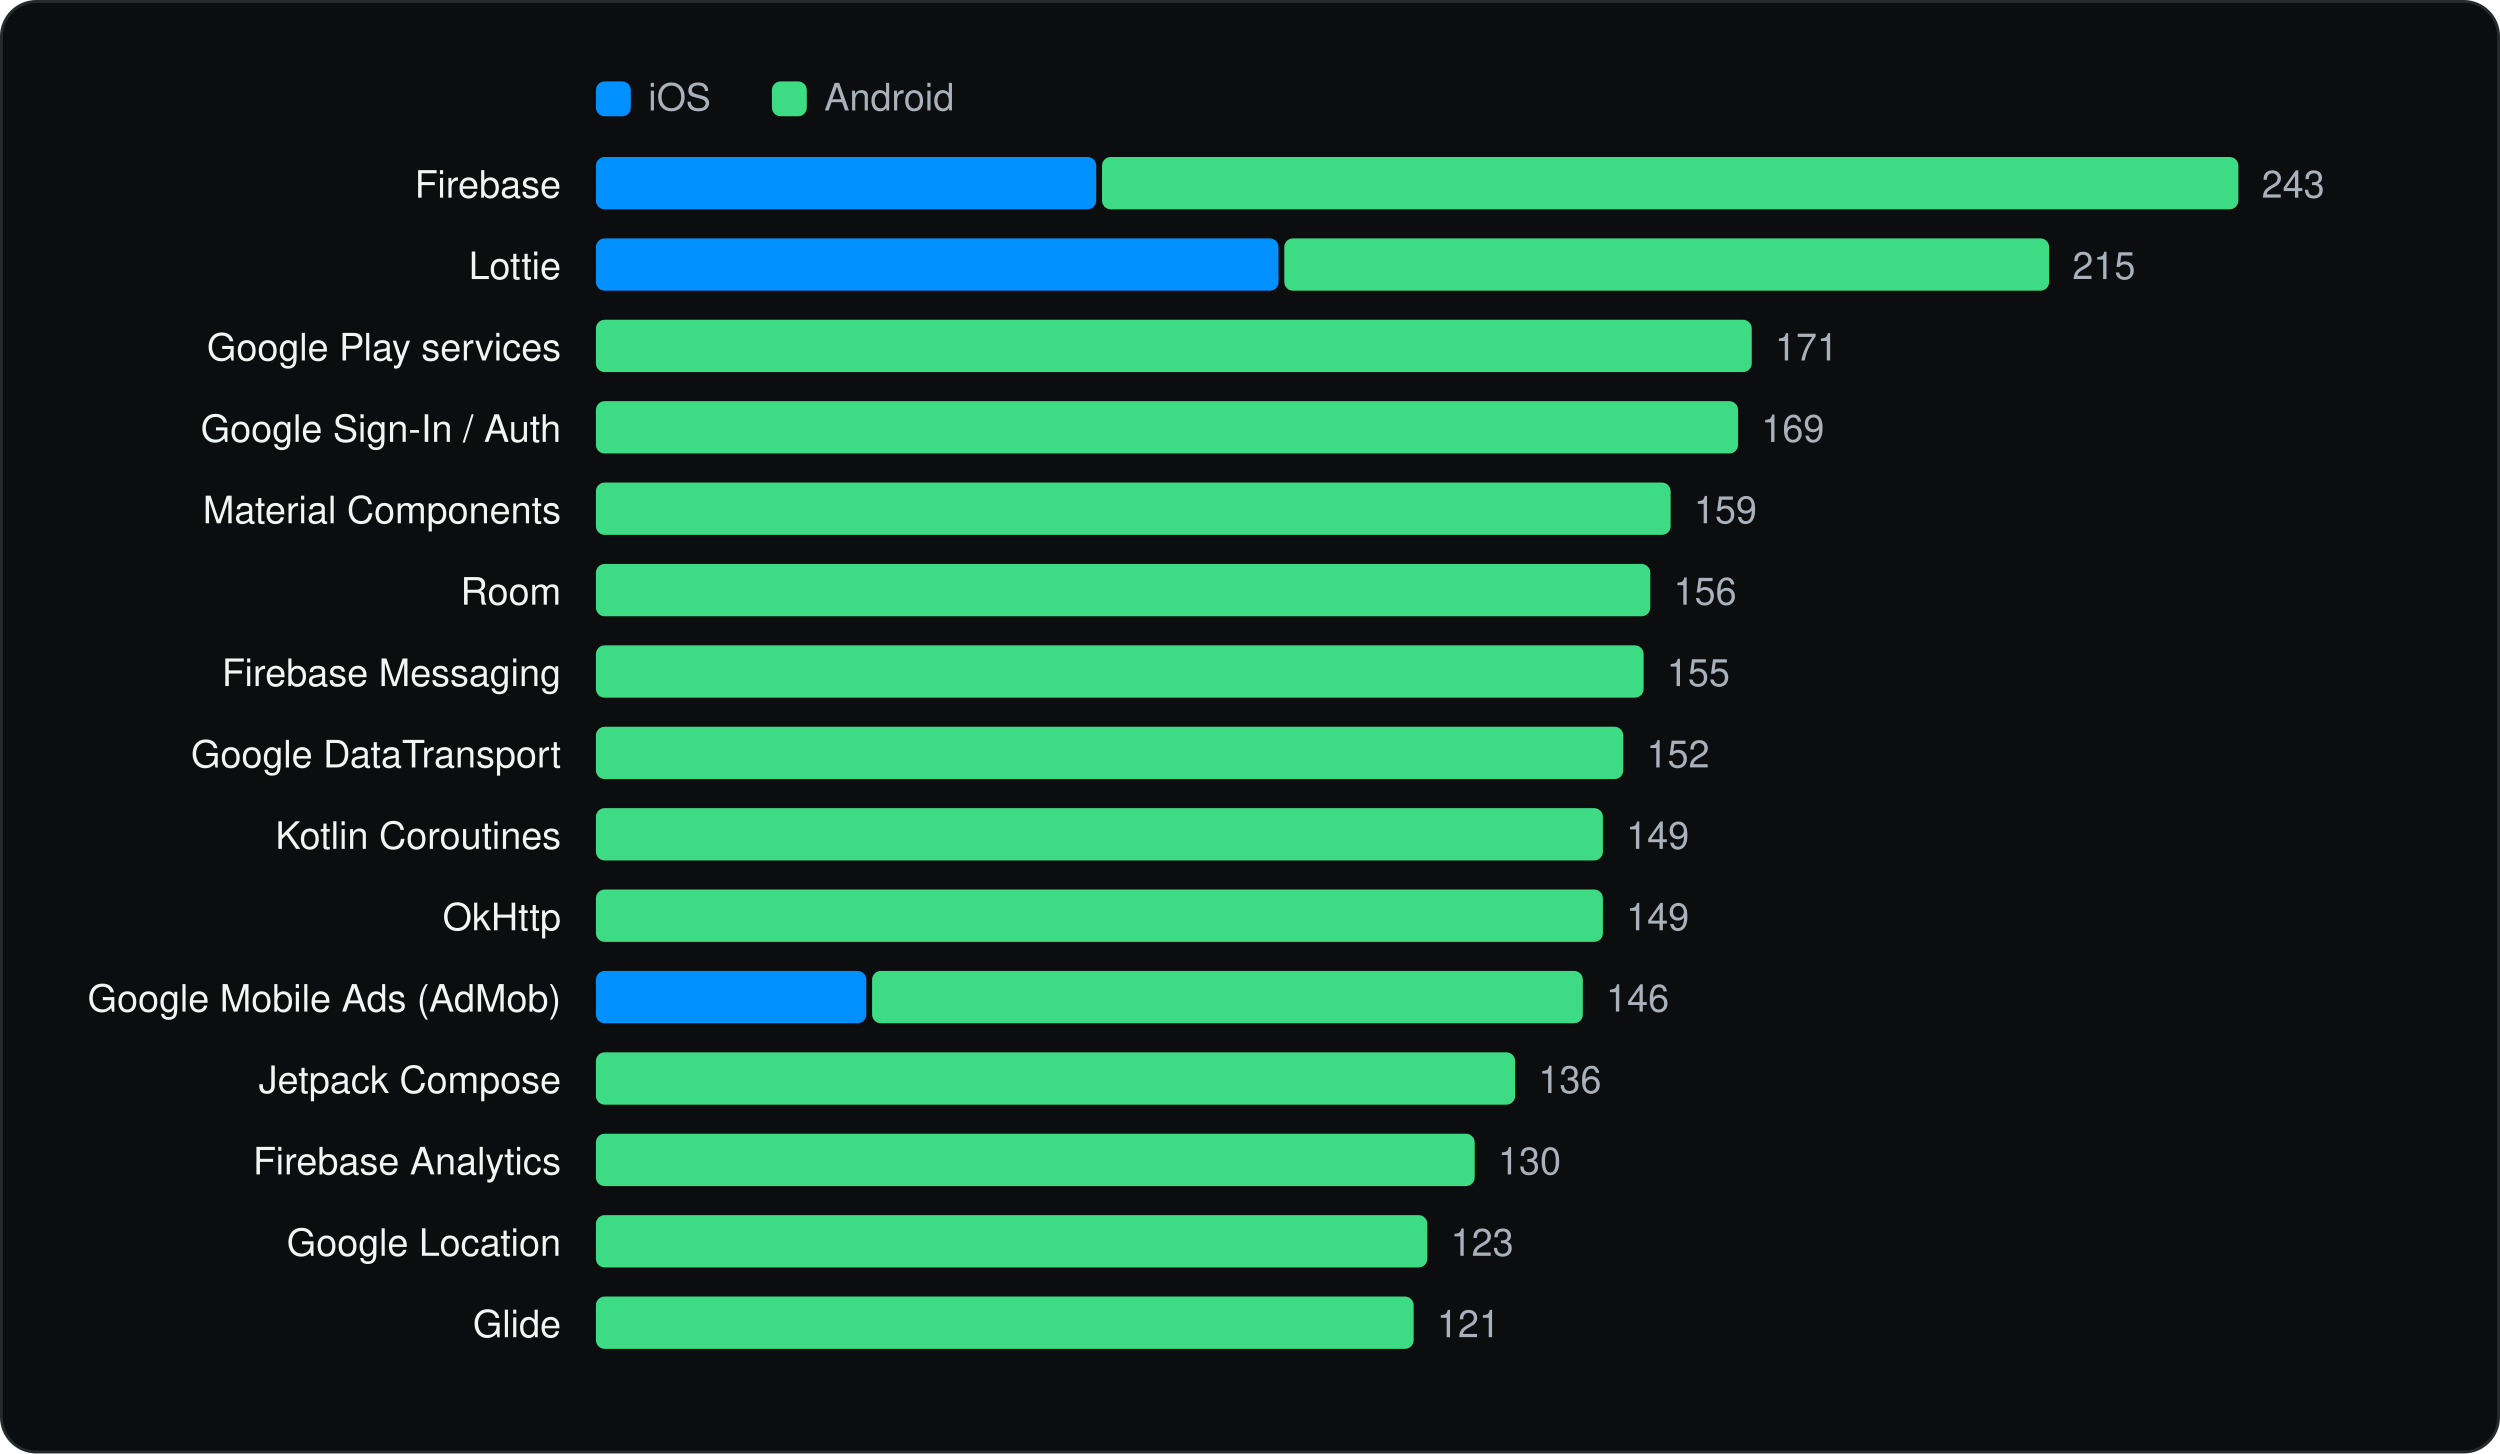
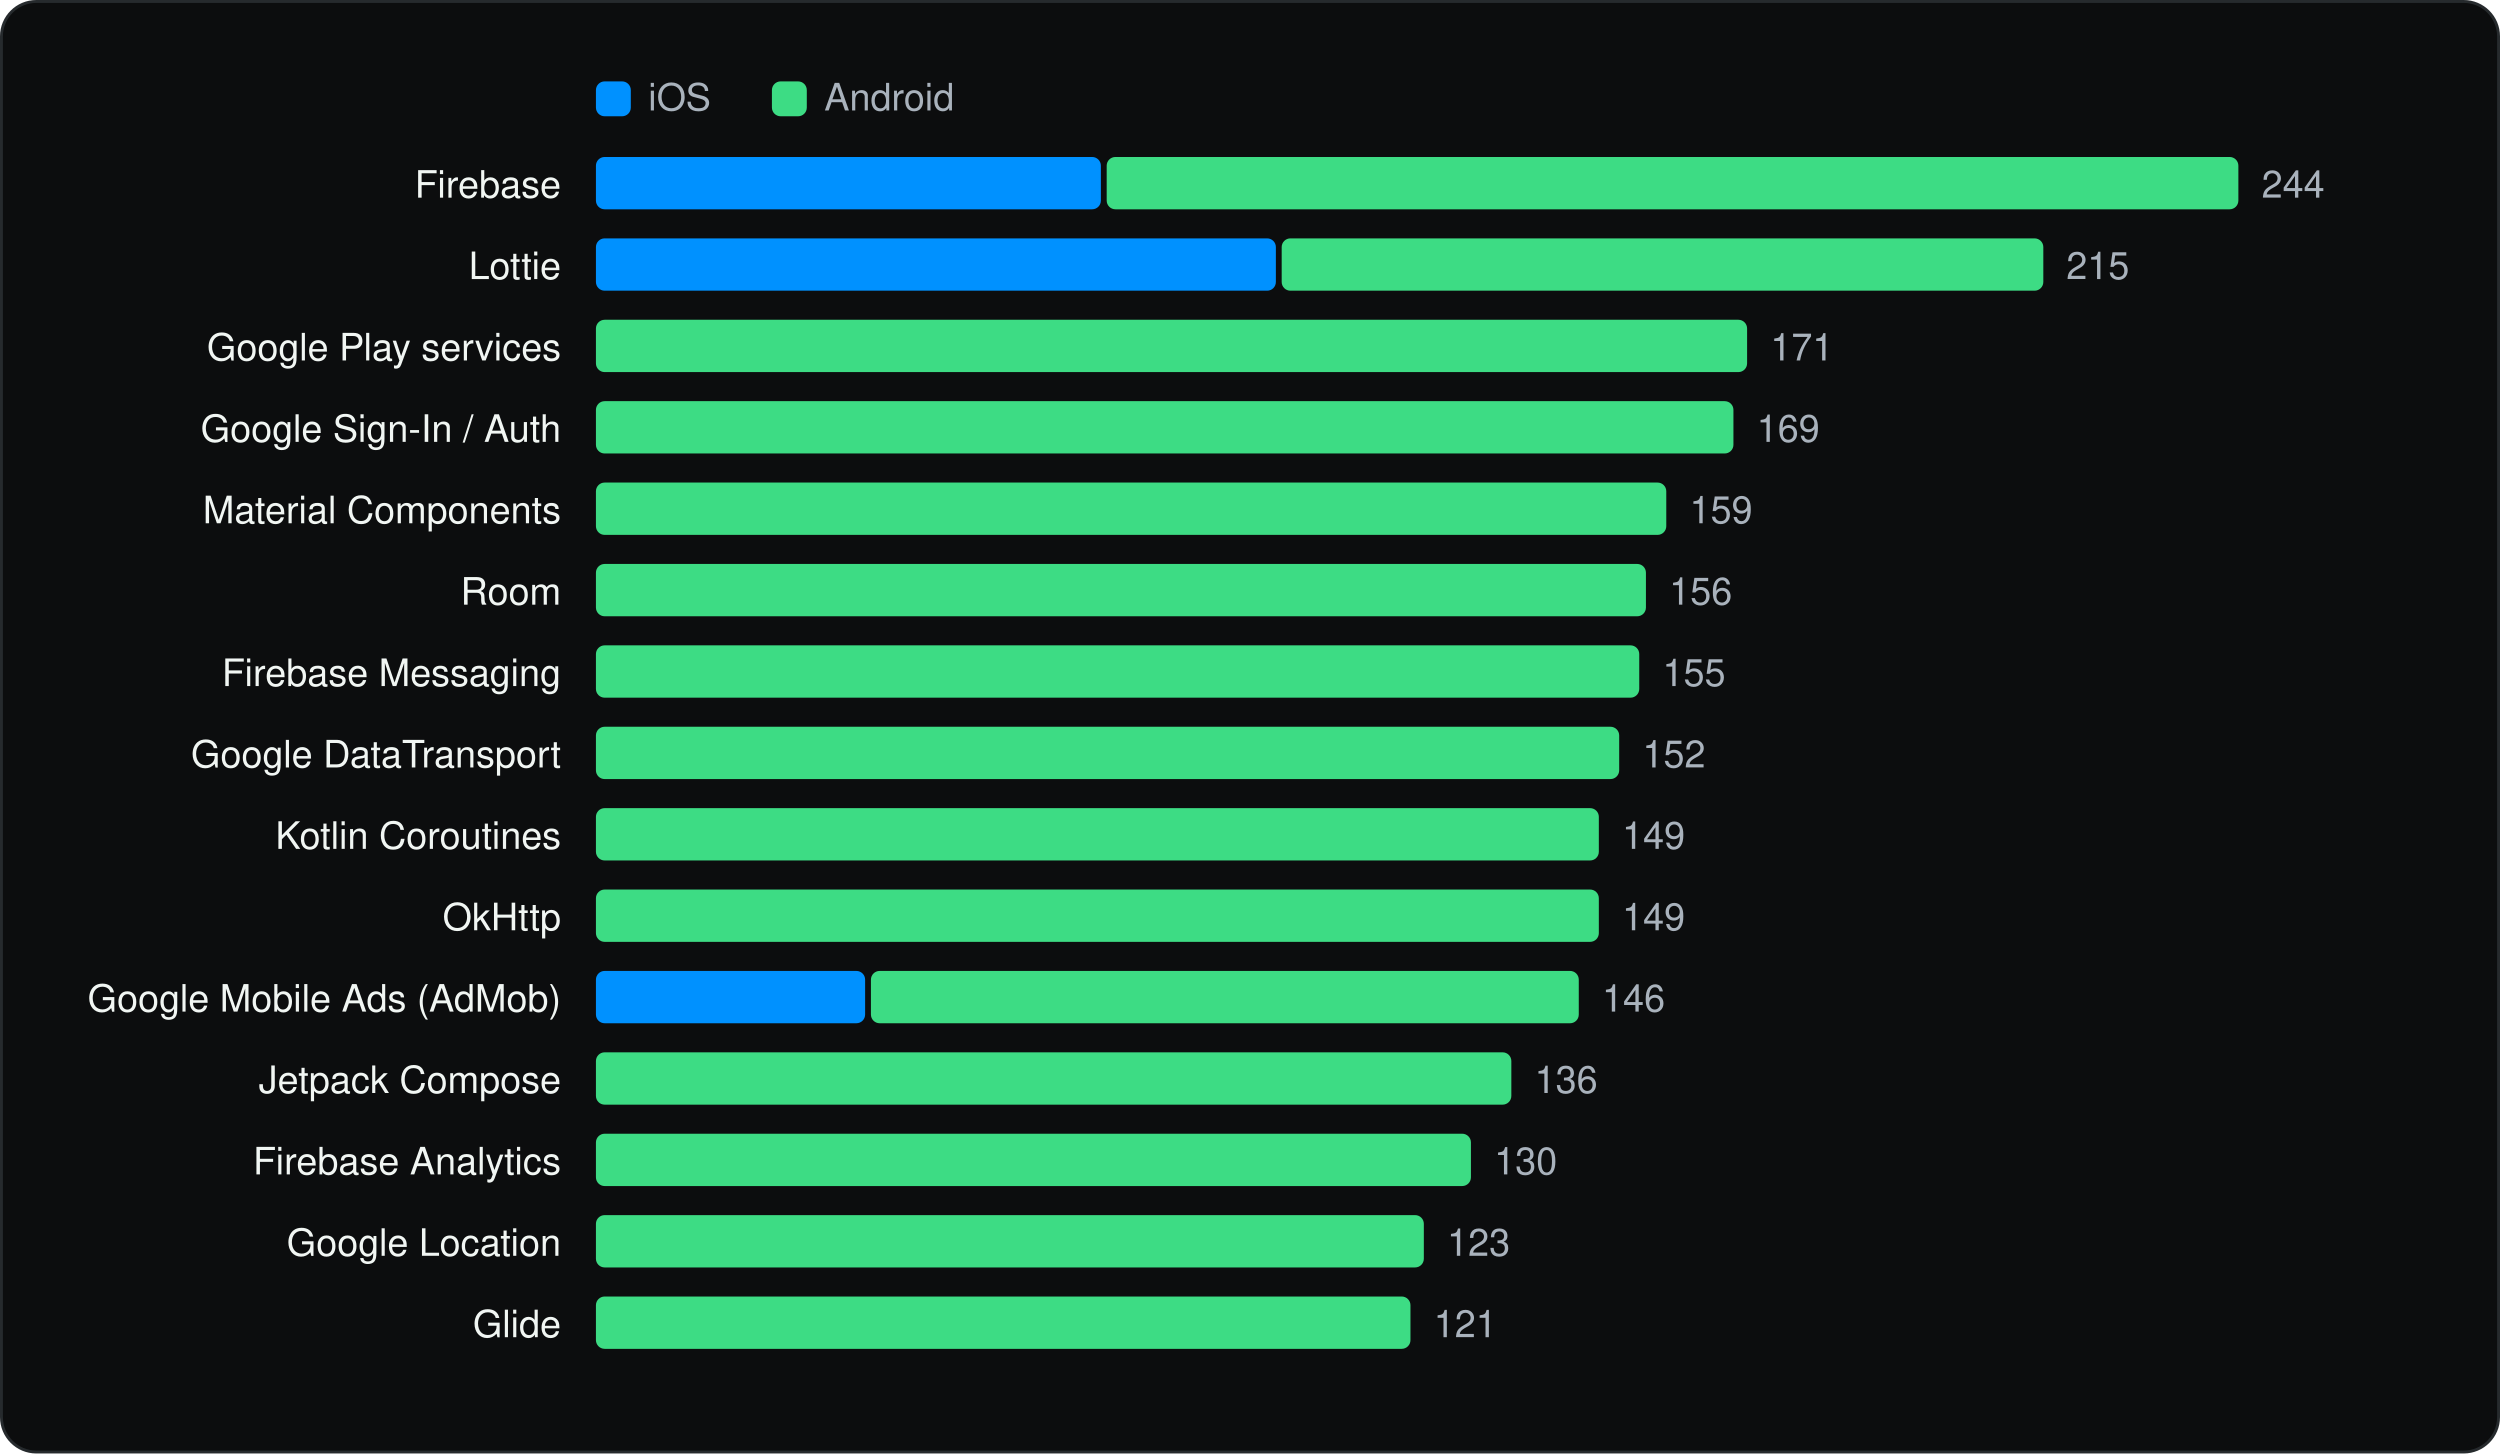
<svg xmlns="http://www.w3.org/2000/svg" viewBox="0 0 860 500" width="860" height="500" role="img" aria-label="Most used SDKs" font-family="Geist, -apple-system, BlinkMacSystemFont, 'Segoe UI', Helvetica, Arial, sans-serif">
  <rect x="0.5" y="0.5" width="859" height="499" rx="12" fill="#0C0D0E" stroke="#262A2D" />
  <g transform="translate(20 20)">
    <rect x="185" y="8" width="12" height="12" rx="3" fill="#0091FF" />
    <text x="203" y="18" font-size="13" fill="#A9B2BC">iOS</text>
    <rect x="245.54" y="8" width="12" height="12" rx="3" fill="#3DDC84" />
    <text x="263.54" y="18" font-size="13" fill="#A9B2BC">Android</text>
    <text x="173" y="48" font-size="13" text-anchor="end" fill="#F1F6F3">Firebase</text>
-     <rect x="185.0" y="34" width="172.1" height="18" rx="3" fill="#0091FF" />
-     <rect x="359.1" y="34" width="390.9" height="18" rx="3" fill="#3DDC84" />
-     <text x="758.0" y="48" font-size="13" fill="#A9B2BC">243</text>
+     <rect x="185.0" y="34" width="173.7" height="18" rx="3" fill="#0091FF" />
+     <rect x="360.7" y="34" width="389.3" height="18" rx="3" fill="#3DDC84" />
+     <text x="758.0" y="48" font-size="13" fill="#A9B2BC">244</text>
    <text x="173" y="76" font-size="13" text-anchor="end" fill="#F1F6F3">Lottie</text>
-     <rect x="185.0" y="62" width="234.8" height="18" rx="3" fill="#0091FF" />
-     <rect x="421.8" y="62" width="263.1" height="18" rx="3" fill="#3DDC84" />
-     <text x="692.9" y="76" font-size="13" fill="#A9B2BC">215</text>
+     <rect x="185.0" y="62" width="233.9" height="18" rx="3" fill="#0091FF" />
+     <rect x="420.9" y="62" width="262.0" height="18" rx="3" fill="#3DDC84" />
+     <text x="690.8" y="76" font-size="13" fill="#A9B2BC">215</text>
    <text x="173" y="104" font-size="13" text-anchor="end" fill="#F1F6F3">Google Play services</text>
-     <rect x="185.0" y="90" width="397.6" height="18" rx="3" fill="#3DDC84" />
-     <text x="590.6" y="104" font-size="13" fill="#A9B2BC">171</text>
+     <rect x="185.0" y="90" width="396.0" height="18" rx="3" fill="#3DDC84" />
+     <text x="589.0" y="104" font-size="13" fill="#A9B2BC">171</text>
    <text x="173" y="132" font-size="13" text-anchor="end" fill="#F1F6F3">Google Sign-In / Auth</text>
-     <rect x="185.0" y="118" width="392.9" height="18" rx="3" fill="#3DDC84" />
-     <text x="585.9" y="132" font-size="13" fill="#A9B2BC">169</text>
+     <rect x="185.0" y="118" width="391.3" height="18" rx="3" fill="#3DDC84" />
+     <text x="584.3" y="132" font-size="13" fill="#A9B2BC">169</text>
    <text x="173" y="160" font-size="13" text-anchor="end" fill="#F1F6F3">Material Components</text>
-     <rect x="185.0" y="146" width="369.7" height="18" rx="3" fill="#3DDC84" />
-     <text x="562.7" y="160" font-size="13" fill="#A9B2BC">159</text>
+     <rect x="185.0" y="146" width="368.2" height="18" rx="3" fill="#3DDC84" />
+     <text x="561.2" y="160" font-size="13" fill="#A9B2BC">159</text>
    <text x="173" y="188" font-size="13" text-anchor="end" fill="#F1F6F3">Room</text>
-     <rect x="185.0" y="174" width="362.7" height="18" rx="3" fill="#3DDC84" />
-     <text x="555.7" y="188" font-size="13" fill="#A9B2BC">156</text>
+     <rect x="185.0" y="174" width="361.2" height="18" rx="3" fill="#3DDC84" />
+     <text x="554.2" y="188" font-size="13" fill="#A9B2BC">156</text>
    <text x="173" y="216" font-size="13" text-anchor="end" fill="#F1F6F3">Firebase Messaging</text>
-     <rect x="185.0" y="202" width="360.4" height="18" rx="3" fill="#3DDC84" />
-     <text x="553.4" y="216" font-size="13" fill="#A9B2BC">155</text>
+     <rect x="185.0" y="202" width="358.9" height="18" rx="3" fill="#3DDC84" />
+     <text x="551.9" y="216" font-size="13" fill="#A9B2BC">155</text>
    <text x="173" y="244" font-size="13" text-anchor="end" fill="#F1F6F3">Google DataTransport</text>
-     <rect x="185.0" y="230" width="353.4" height="18" rx="3" fill="#3DDC84" />
-     <text x="546.4" y="244" font-size="13" fill="#A9B2BC">152</text>
+     <rect x="185.0" y="230" width="352.0" height="18" rx="3" fill="#3DDC84" />
+     <text x="545.0" y="244" font-size="13" fill="#A9B2BC">152</text>
    <text x="173" y="272" font-size="13" text-anchor="end" fill="#F1F6F3">Kotlin Coroutines</text>
-     <rect x="185.0" y="258" width="346.4" height="18" rx="3" fill="#3DDC84" />
-     <text x="539.4" y="272" font-size="13" fill="#A9B2BC">149</text>
+     <rect x="185.0" y="258" width="345.0" height="18" rx="3" fill="#3DDC84" />
+     <text x="538.0" y="272" font-size="13" fill="#A9B2BC">149</text>
    <text x="173" y="300" font-size="13" text-anchor="end" fill="#F1F6F3">OkHttp</text>
-     <rect x="185.0" y="286" width="346.4" height="18" rx="3" fill="#3DDC84" />
-     <text x="539.4" y="300" font-size="13" fill="#A9B2BC">149</text>
+     <rect x="185.0" y="286" width="345.0" height="18" rx="3" fill="#3DDC84" />
+     <text x="538.0" y="300" font-size="13" fill="#A9B2BC">149</text>
    <text x="173" y="328" font-size="13" text-anchor="end" fill="#F1F6F3">Google Mobile Ads (AdMob)</text>
-     <rect x="185.0" y="314" width="93.0" height="18" rx="3" fill="#0091FF" />
-     <rect x="280.0" y="314" width="244.5" height="18" rx="3" fill="#3DDC84" />
-     <text x="532.5" y="328" font-size="13" fill="#A9B2BC">146</text>
+     <rect x="185.0" y="314" width="92.6" height="18" rx="3" fill="#0091FF" />
+     <rect x="279.6" y="314" width="243.5" height="18" rx="3" fill="#3DDC84" />
+     <text x="531.1" y="328" font-size="13" fill="#A9B2BC">146</text>
    <text x="173" y="356" font-size="13" text-anchor="end" fill="#F1F6F3">Jetpack Compose</text>
-     <rect x="185.0" y="342" width="316.2" height="18" rx="3" fill="#3DDC84" />
-     <text x="509.2" y="356" font-size="13" fill="#A9B2BC">136</text>
+     <rect x="185.0" y="342" width="314.9" height="18" rx="3" fill="#3DDC84" />
+     <text x="507.9" y="356" font-size="13" fill="#A9B2BC">136</text>
    <text x="173" y="384" font-size="13" text-anchor="end" fill="#F1F6F3">Firebase Analytics</text>
-     <rect x="185.0" y="370" width="302.3" height="18" rx="3" fill="#3DDC84" />
-     <text x="495.3" y="384" font-size="13" fill="#A9B2BC">130</text>
+     <rect x="185.0" y="370" width="301.0" height="18" rx="3" fill="#3DDC84" />
+     <text x="494.0" y="384" font-size="13" fill="#A9B2BC">130</text>
    <text x="173" y="412" font-size="13" text-anchor="end" fill="#F1F6F3">Google Location</text>
-     <rect x="185.0" y="398" width="286.0" height="18" rx="3" fill="#3DDC84" />
-     <text x="479.0" y="412" font-size="13" fill="#A9B2BC">123</text>
+     <rect x="185.0" y="398" width="284.8" height="18" rx="3" fill="#3DDC84" />
+     <text x="477.8" y="412" font-size="13" fill="#A9B2BC">123</text>
    <text x="173" y="440" font-size="13" text-anchor="end" fill="#F1F6F3">Glide</text>
-     <rect x="185.0" y="426" width="281.3" height="18" rx="3" fill="#3DDC84" />
-     <text x="474.3" y="440" font-size="13" fill="#A9B2BC">121</text>
+     <rect x="185.0" y="426" width="280.2" height="18" rx="3" fill="#3DDC84" />
+     <text x="473.2" y="440" font-size="13" fill="#A9B2BC">121</text>
  </g>
</svg>
